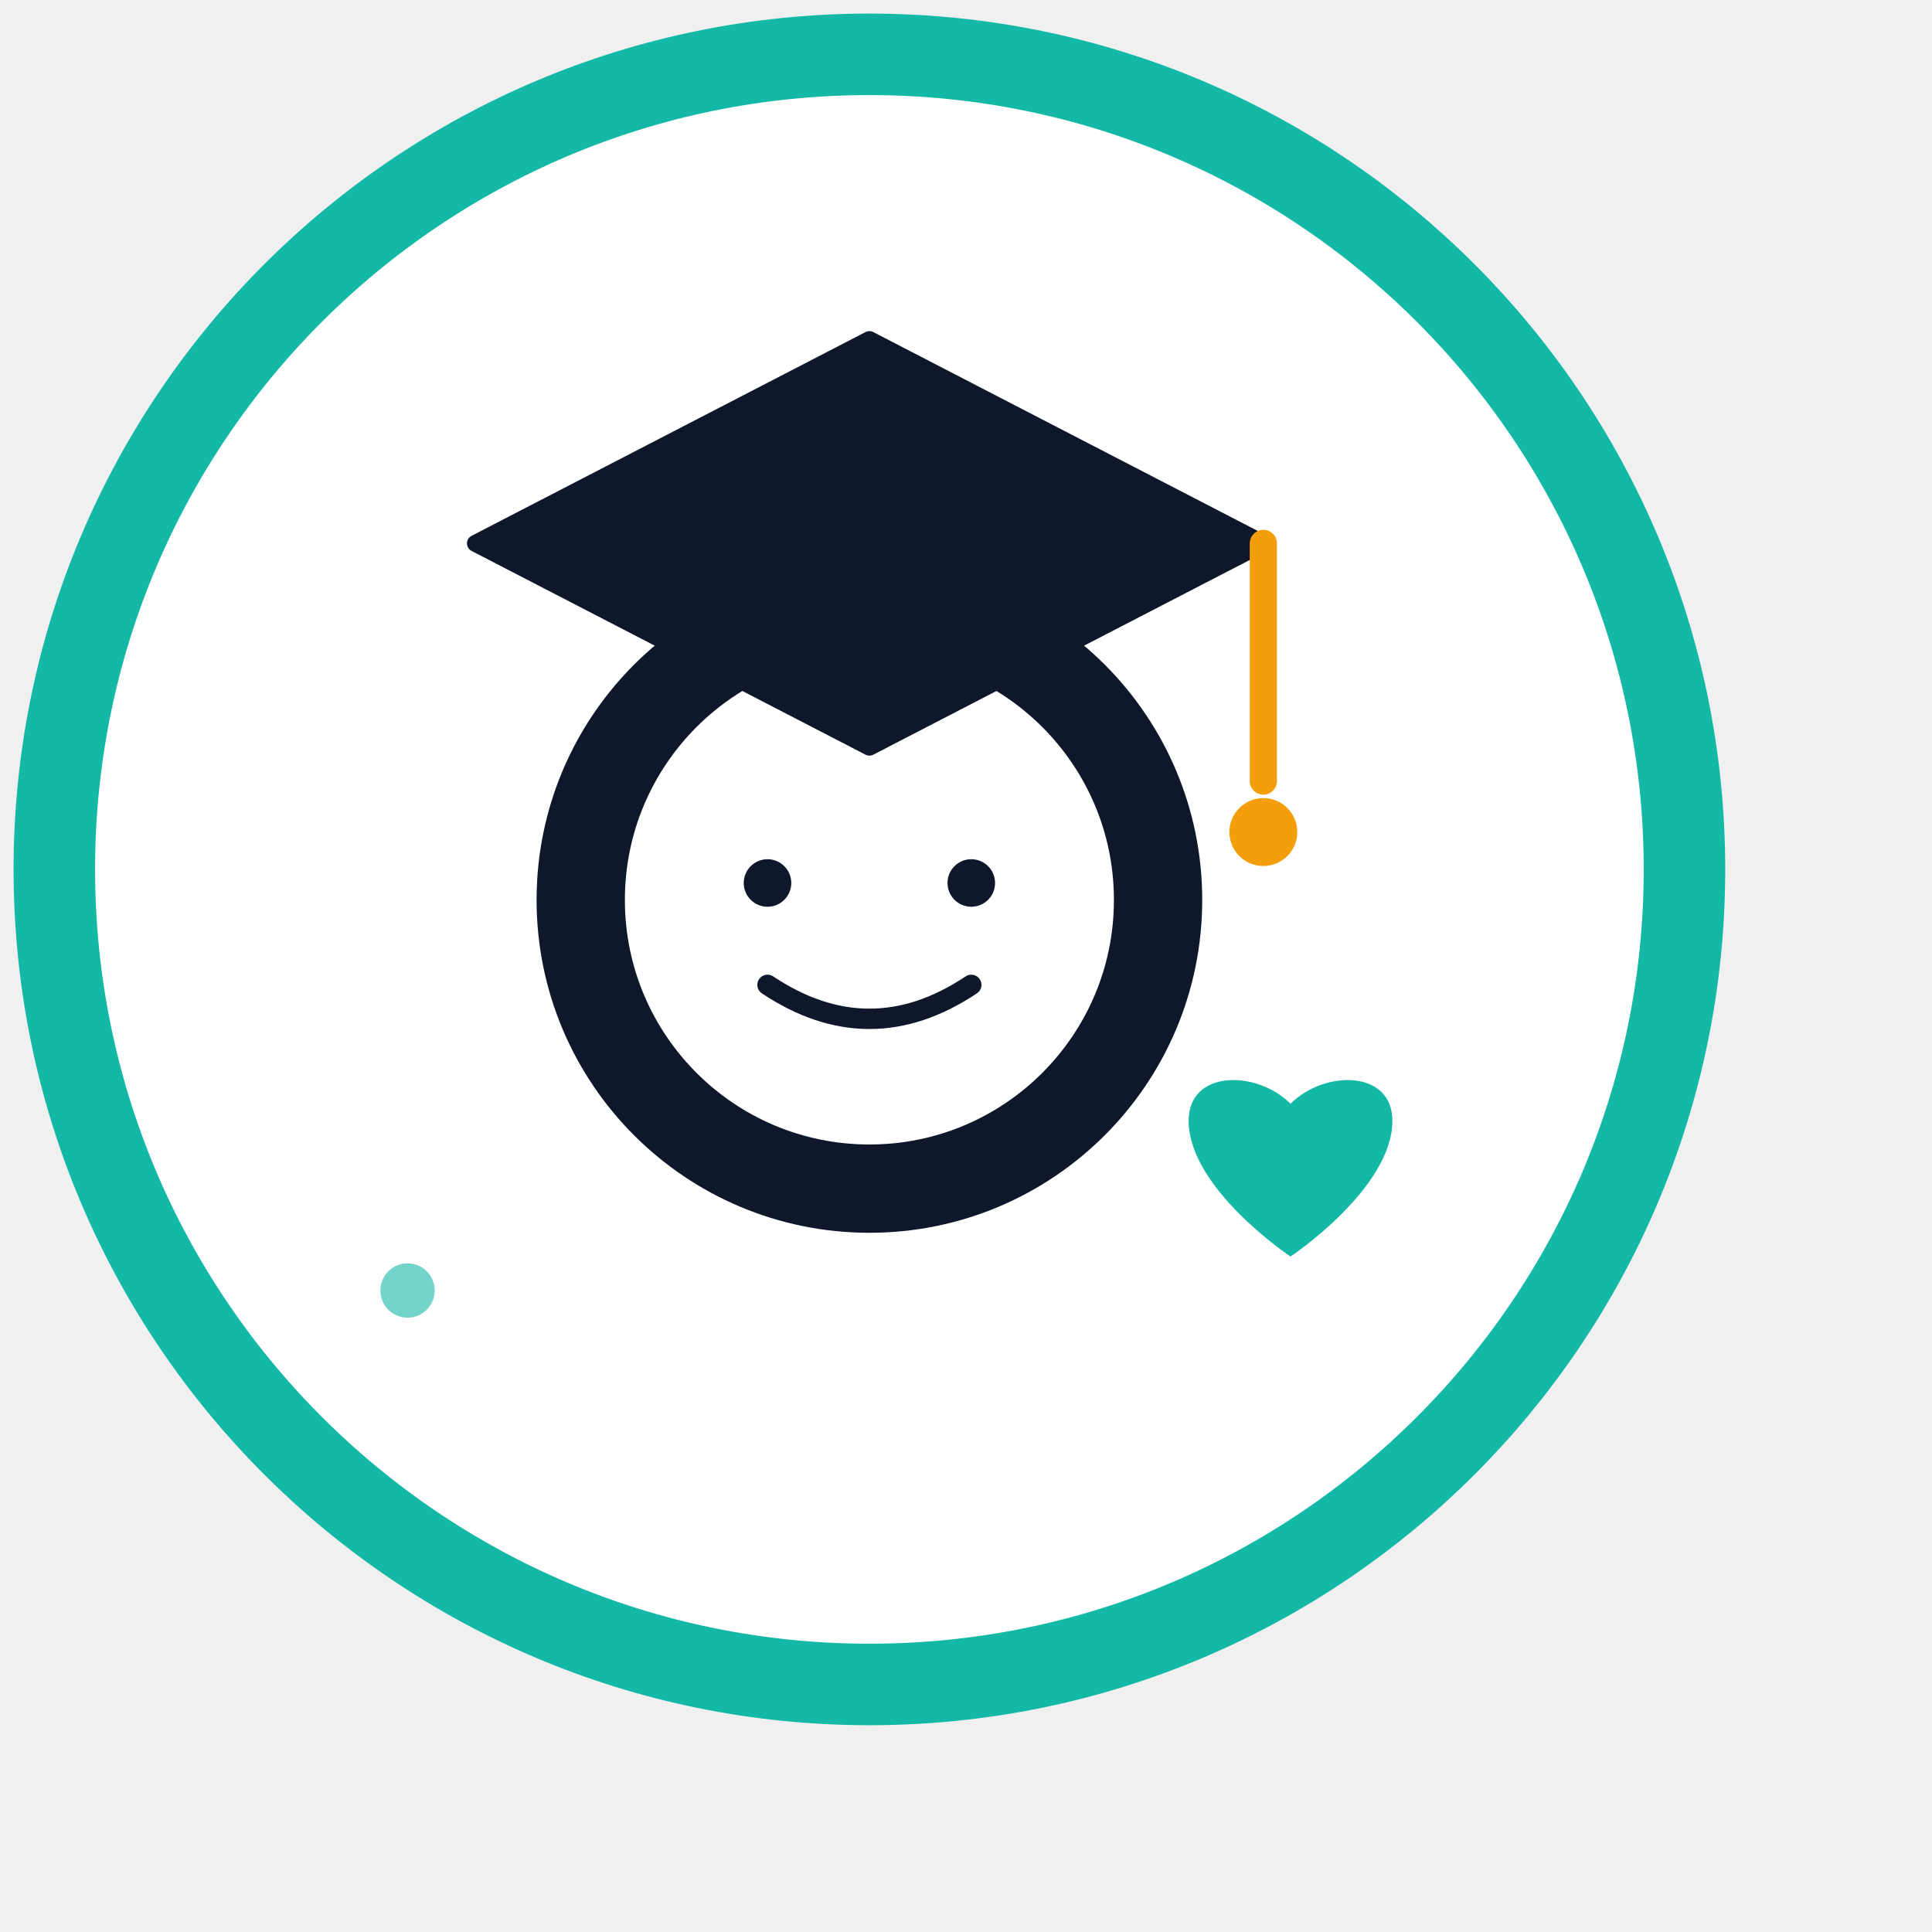
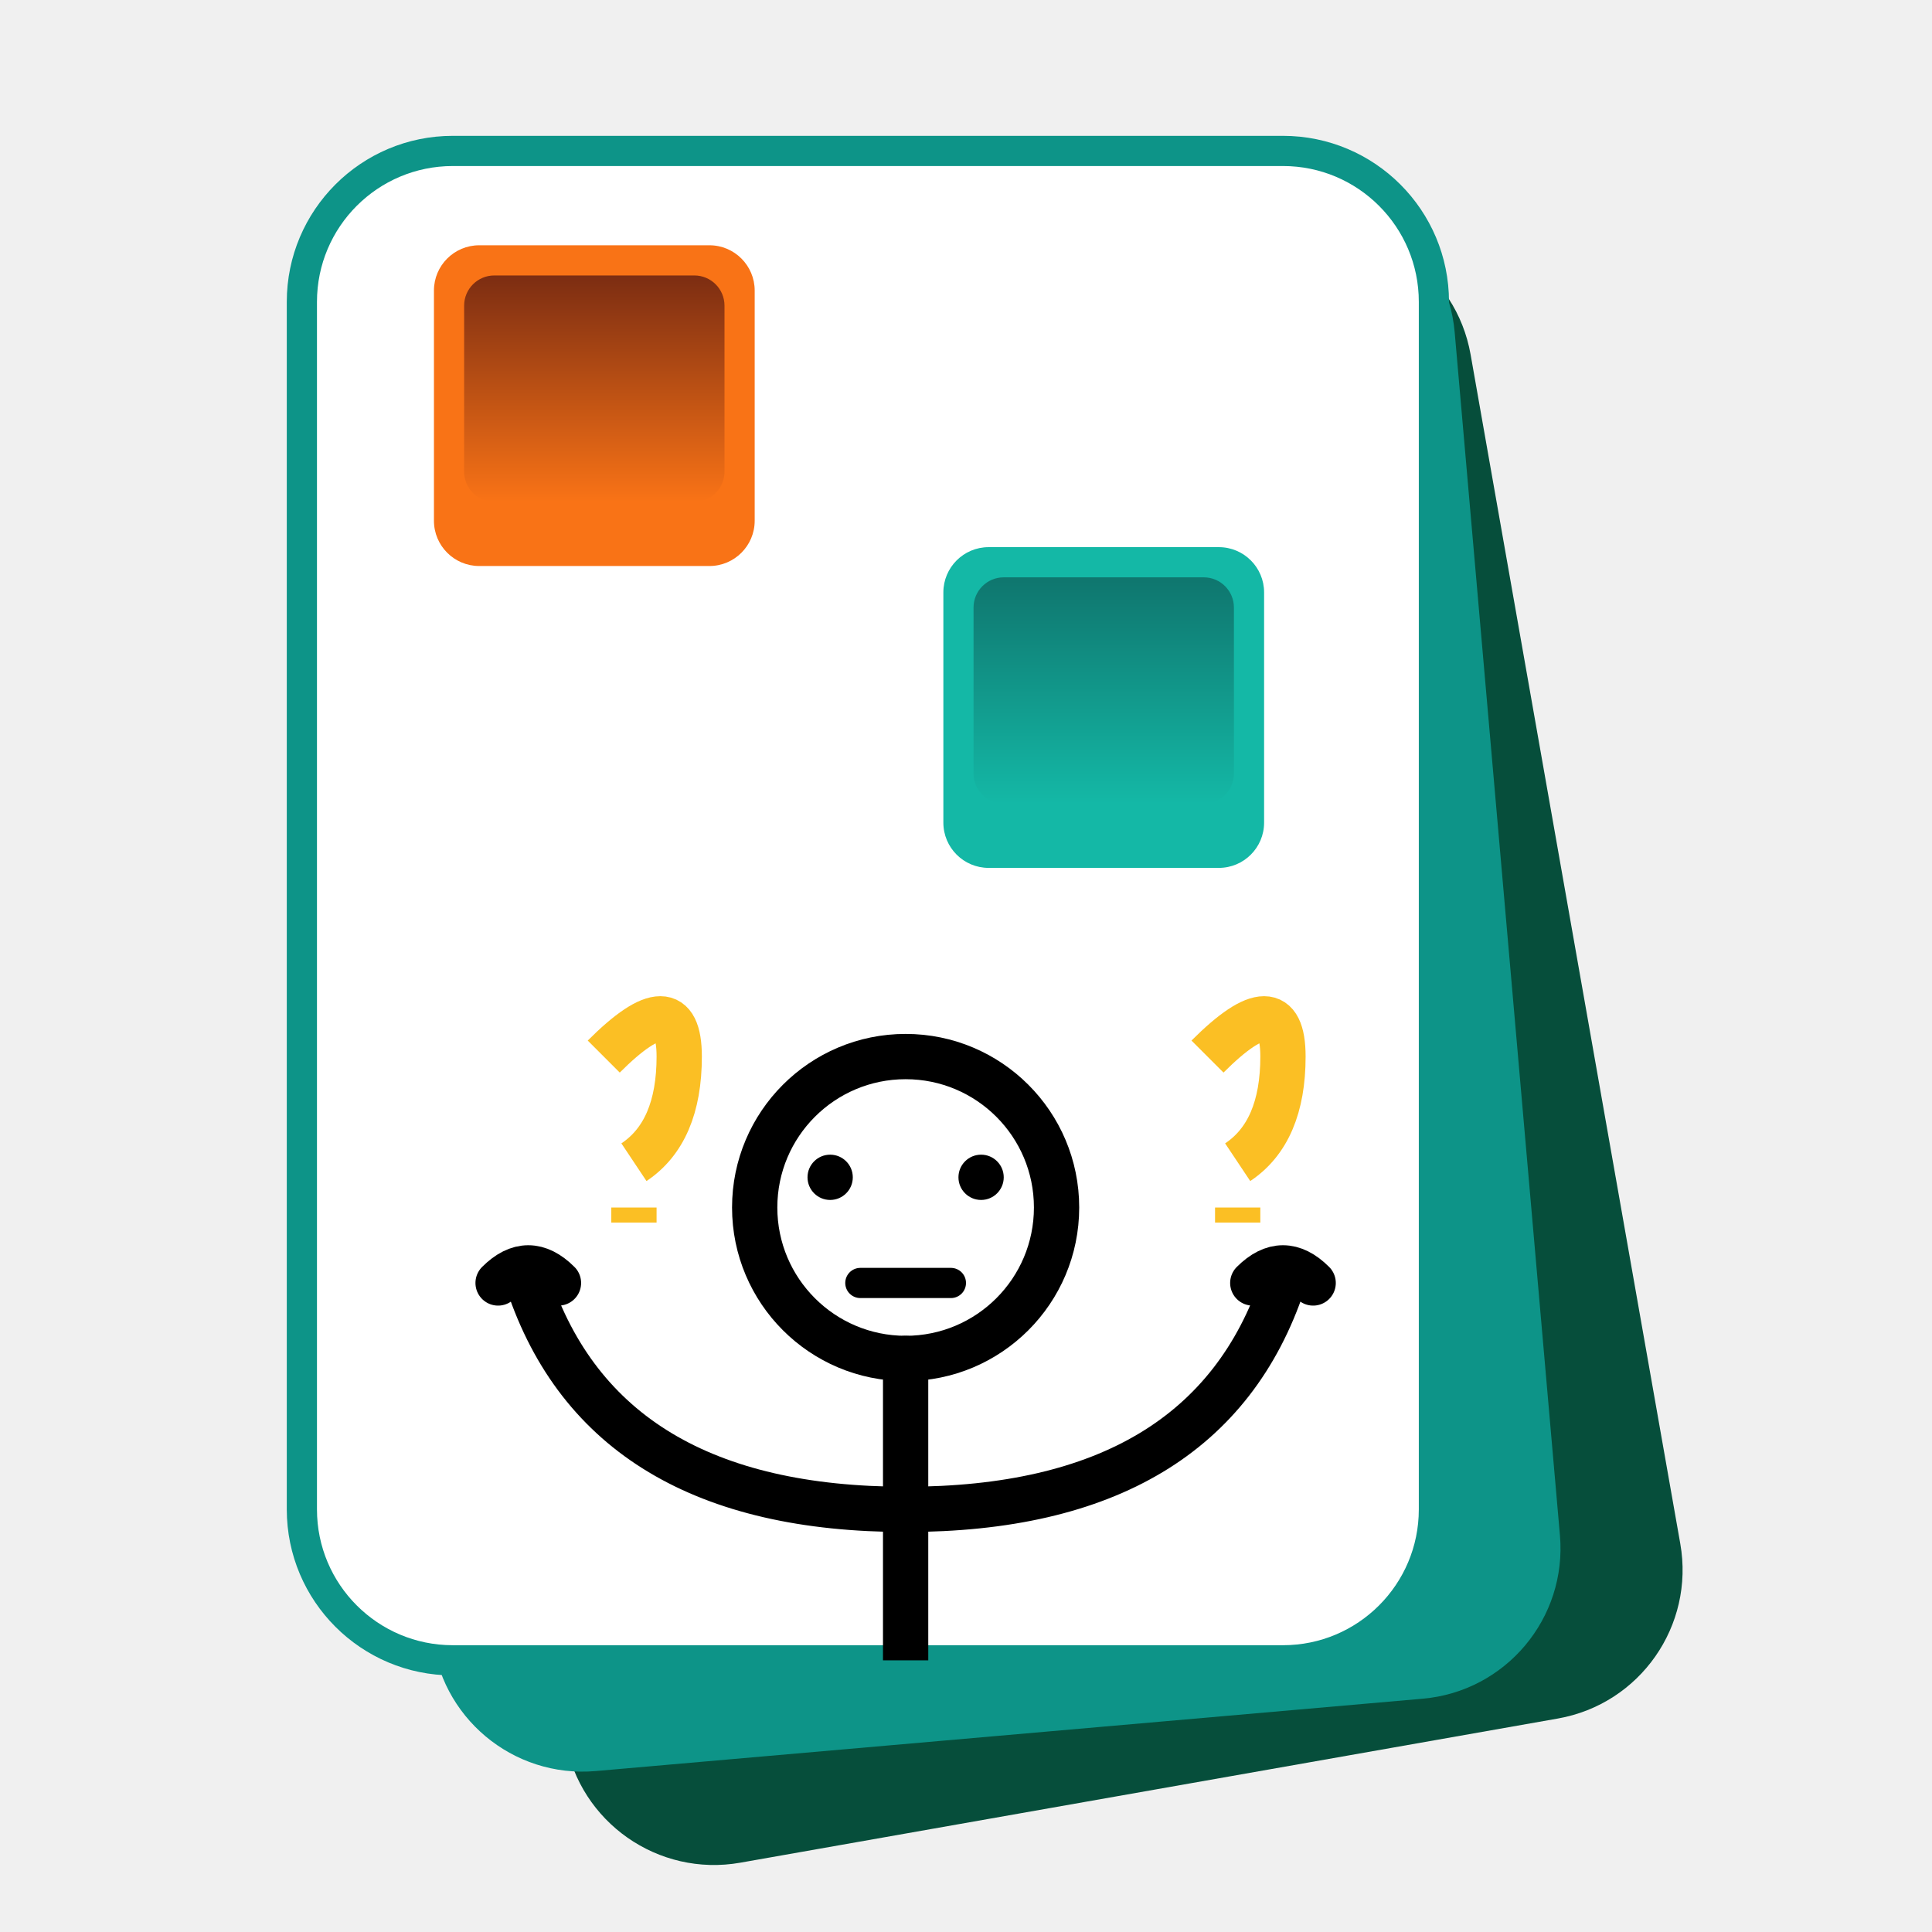
- <svg xmlns="http://www.w3.org/2000/svg" viewBox="0 0 512 512" fill="none">
-   <g transform="scale(0.9)" transform-origin="center">
-     <circle cx="256" cy="256" r="240" fill="#ffffff" stroke="#14b8a6" stroke-width="24" />
-     <circle cx="256" cy="265" r="85" stroke="#0f172a" stroke-width="26" fill="none" />
-     <circle cx="226" cy="260" r="7" fill="#0f172a" />
-     <circle cx="286" cy="260" r="7" fill="#0f172a" />
-     <path d="M226 290 Q256 310 286 290" stroke="#0f172a" stroke-width="6" stroke-linecap="round" fill="none" />
-     <path d="M140 160 L256 100 L372 160 L256 220 Z" fill="#0f172a" stroke="#0f172a" stroke-width="5" stroke-linejoin="round" />
-     <path d="M372 160 L372 230" stroke="#F59E0B" stroke-width="8" stroke-linecap="round" />
-     <circle cx="372" cy="245" r="10" fill="#F59E0B" />
-     <path d="M410 330 C410 315 390 315 380 325 C370 315 350 315 350 330 C350 350 380 370 380 370 C380 370 410 350 410 330 Z" fill="#14b8a6" />
-     <circle cx="120" cy="380" r="8" fill="#14b8a6" opacity="0.6" />
+ <svg xmlns="http://www.w3.org/2000/svg" width="512" height="512" viewBox="0 0 512 512">
+   <defs>
+     <linearGradient id="mythInside" x1="0%" y1="0%" x2="0%" y2="100%">
+       <stop offset="0%" style="stop-color:#7c2d12;stop-opacity:1" />
+       <stop offset="100%" style="stop-color:#f97316;stop-opacity:1" />
+     </linearGradient>
+     <linearGradient id="factInside" x1="0%" y1="0%" x2="0%" y2="100%">
+       <stop offset="0%" style="stop-color:#0f766e;stop-opacity:1" />
+       <stop offset="100%" style="stop-color:#14b8a6;stop-opacity:1" />
+     </linearGradient>
+     <clipPath id="cardClip">
+       <rect x="80" y="40" width="300" height="400" rx="40" />
+     </clipPath>
+   </defs>
+   <rect x="120" y="80" width="300" height="400" rx="40" fill="#064e3b" transform="rotate(-10, 256, 280)" />
+   <rect x="100" y="60" width="300" height="400" rx="40" fill="#0d9488" transform="rotate(-5, 256, 260)" />
+   <rect x="80" y="40" width="300" height="400" rx="40" fill="#ffffff" stroke="#0d9488" stroke-width="8" />
+   <g transform="translate(100, 60)">
+     <g>
+       <rect x="15" y="5" width="85" height="85" rx="12" fill="#f97316" />
+       <rect x="23" y="13" width="69" height="60" rx="8" fill="url(#mythInside)" />
+     </g>
+     <g transform="translate(150, 80)">
+       <rect x="0" y="5" width="85" height="85" rx="12" fill="#14b8a6" />
+       <rect x="8" y="13" width="69" height="60" rx="8" fill="url(#factInside)" />
+     </g>
+   </g>
+   <g clip-path="url(#cardClip)">
+     <g transform="translate(40, 220) scale(4)">
+       <line x1="50" y1="35" x2="50" y2="55" stroke="black" stroke-width="3" stroke-linecap="round" />
+       <circle cx="50" cy="25" r="10" fill="none" stroke="black" stroke-width="3" />
+       <path d="M50 45 Q30 45 25 30" fill="none" stroke="black" stroke-width="3" stroke-linecap="round" />
+       <path d="M50 45 Q70 45 75 30" fill="none" stroke="black" stroke-width="3" stroke-linecap="round" />
+       <path d="M23 30 Q25 28 27 30" fill="none" stroke="black" stroke-width="3" stroke-linecap="round" />
+       <path d="M73 30 Q75 28 77 30" fill="none" stroke="black" stroke-width="3" stroke-linecap="round" />
+       <circle cx="45" cy="23" r="1.5" fill="black" />
+       <circle cx="55" cy="23" r="1.5" fill="black" />
+       <line x1="47" y1="30" x2="53" y2="30" stroke="black" stroke-width="2" stroke-linecap="round" />
+       <path d="M30 15 Q35 10 35 15 Q35 20 32 22 M32 25 L32 26" stroke="#fbbf24" stroke-width="3" fill="none" />
+       <path d="M70 15 Q75 10 75 15 Q75 20 72 22 M72 25 L72 26" stroke="#fbbf24" stroke-width="3" fill="none" />
+     </g>
  </g>
</svg>
